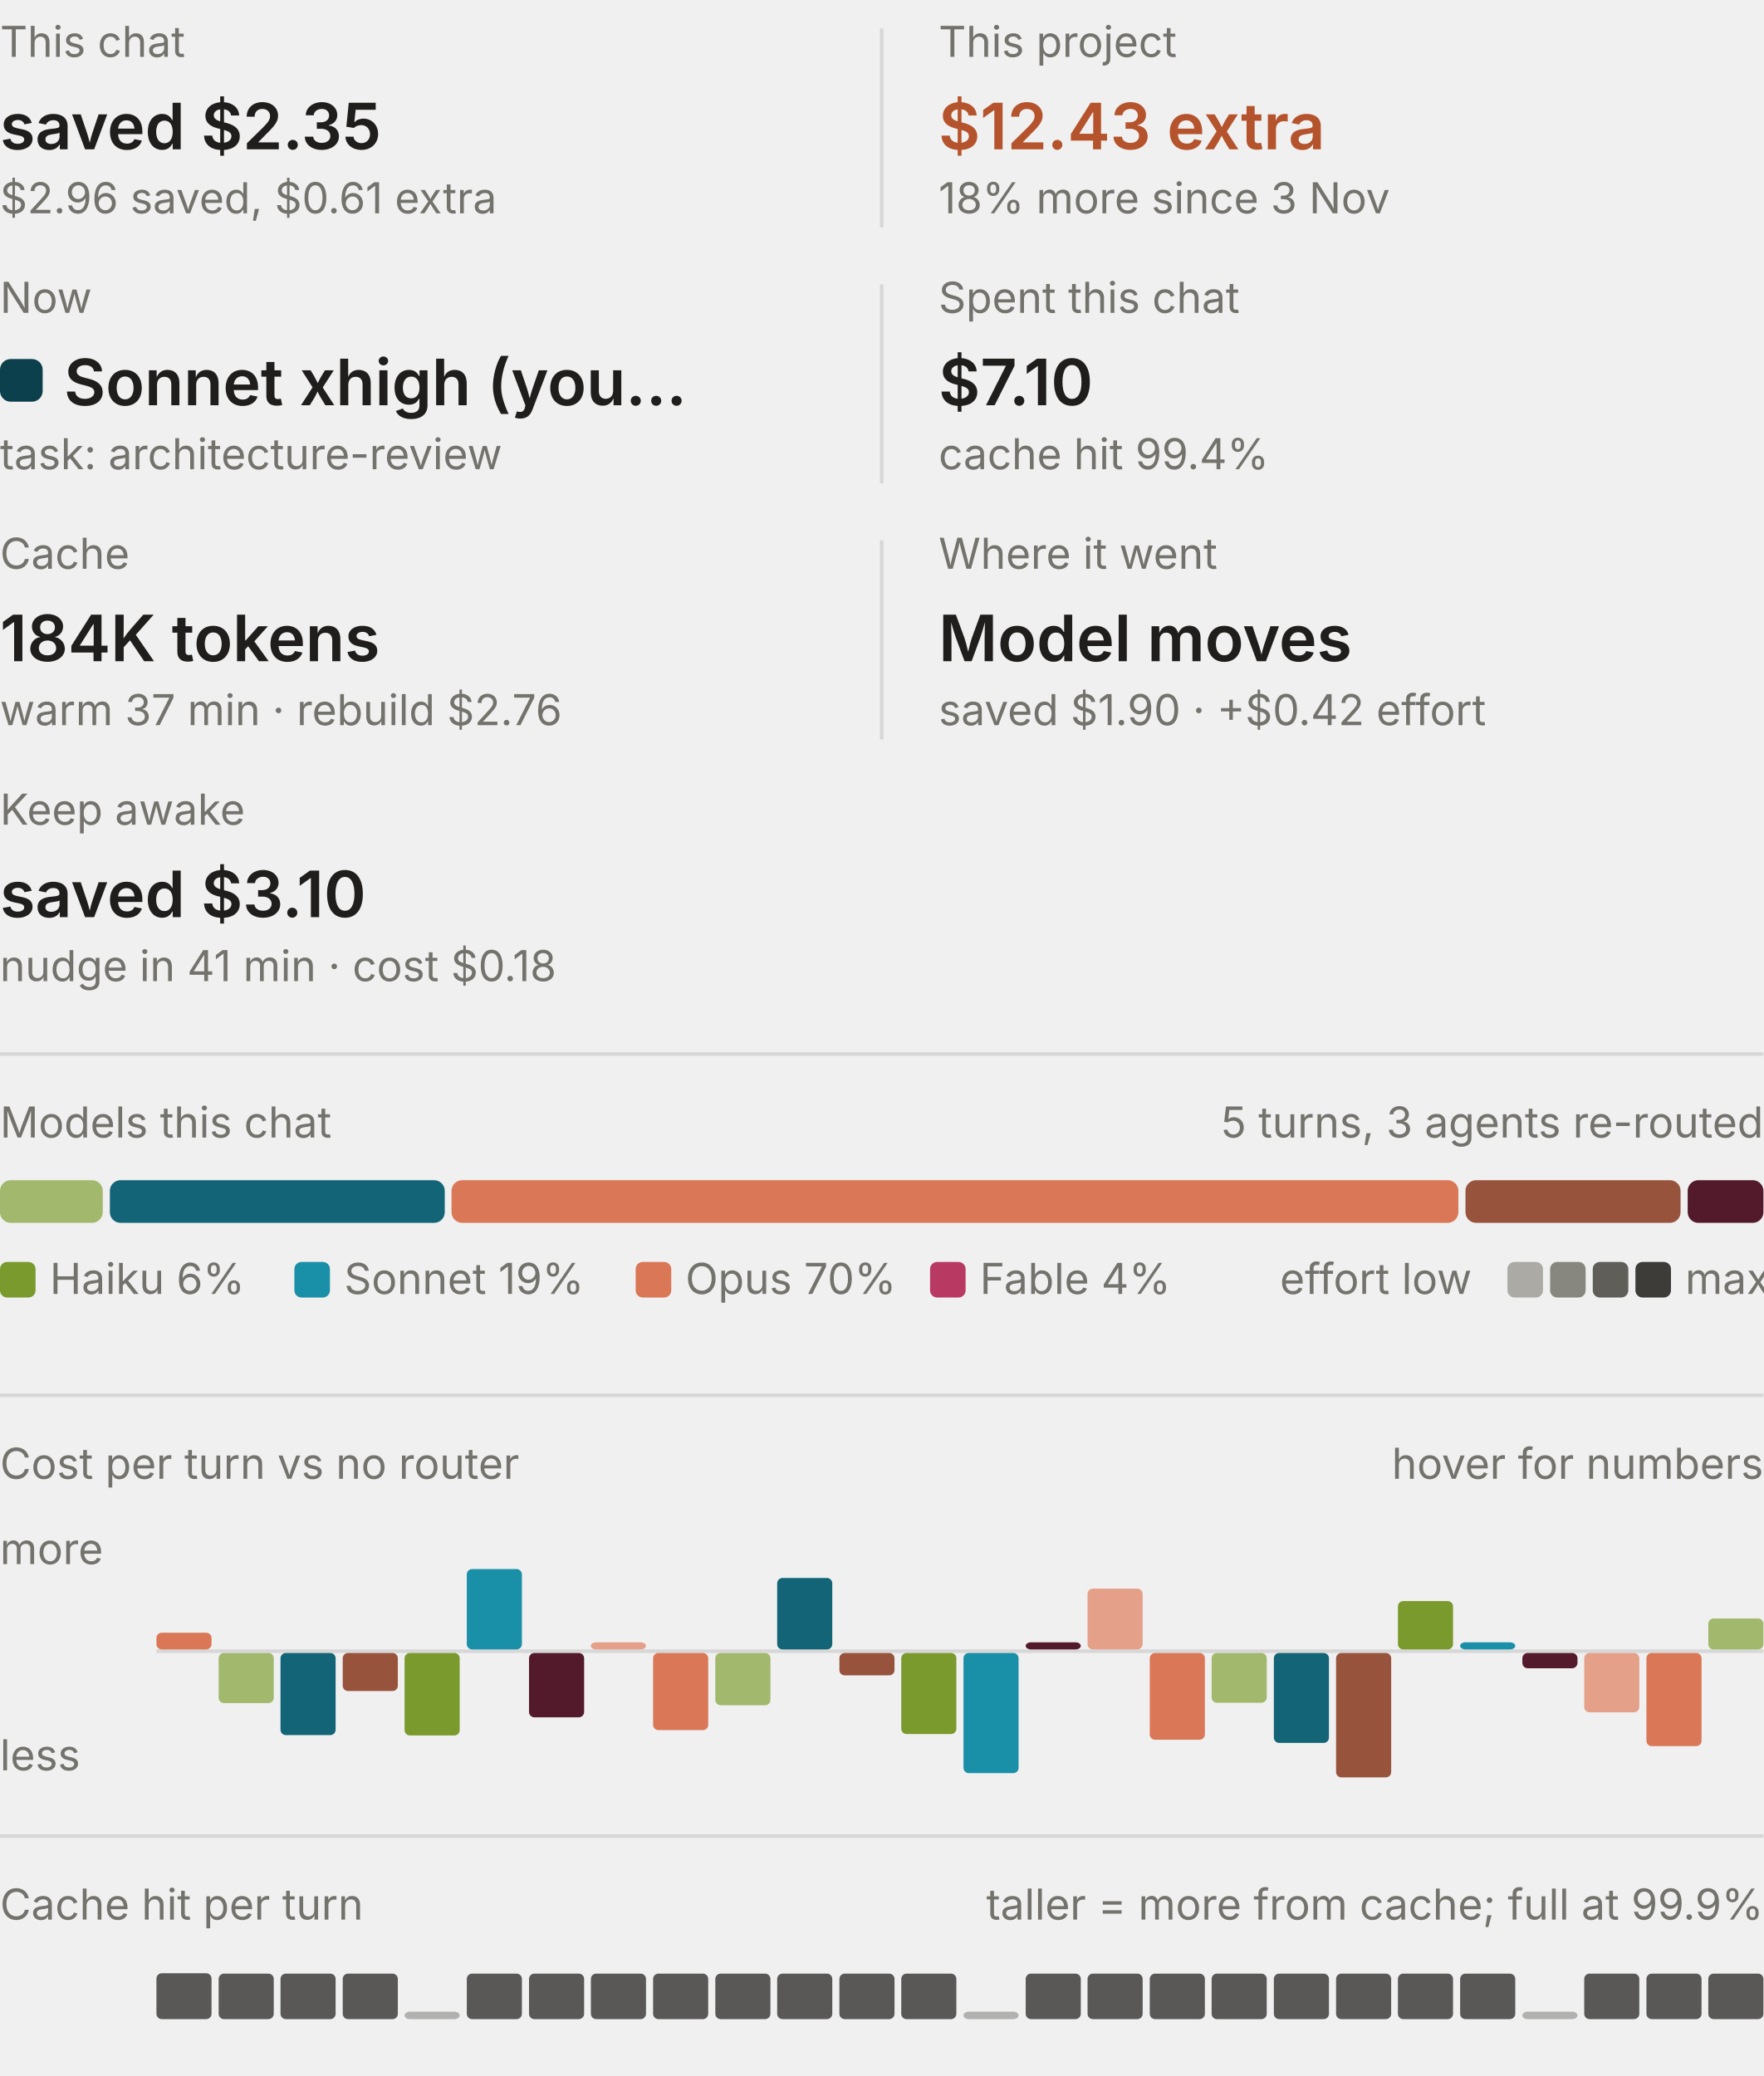
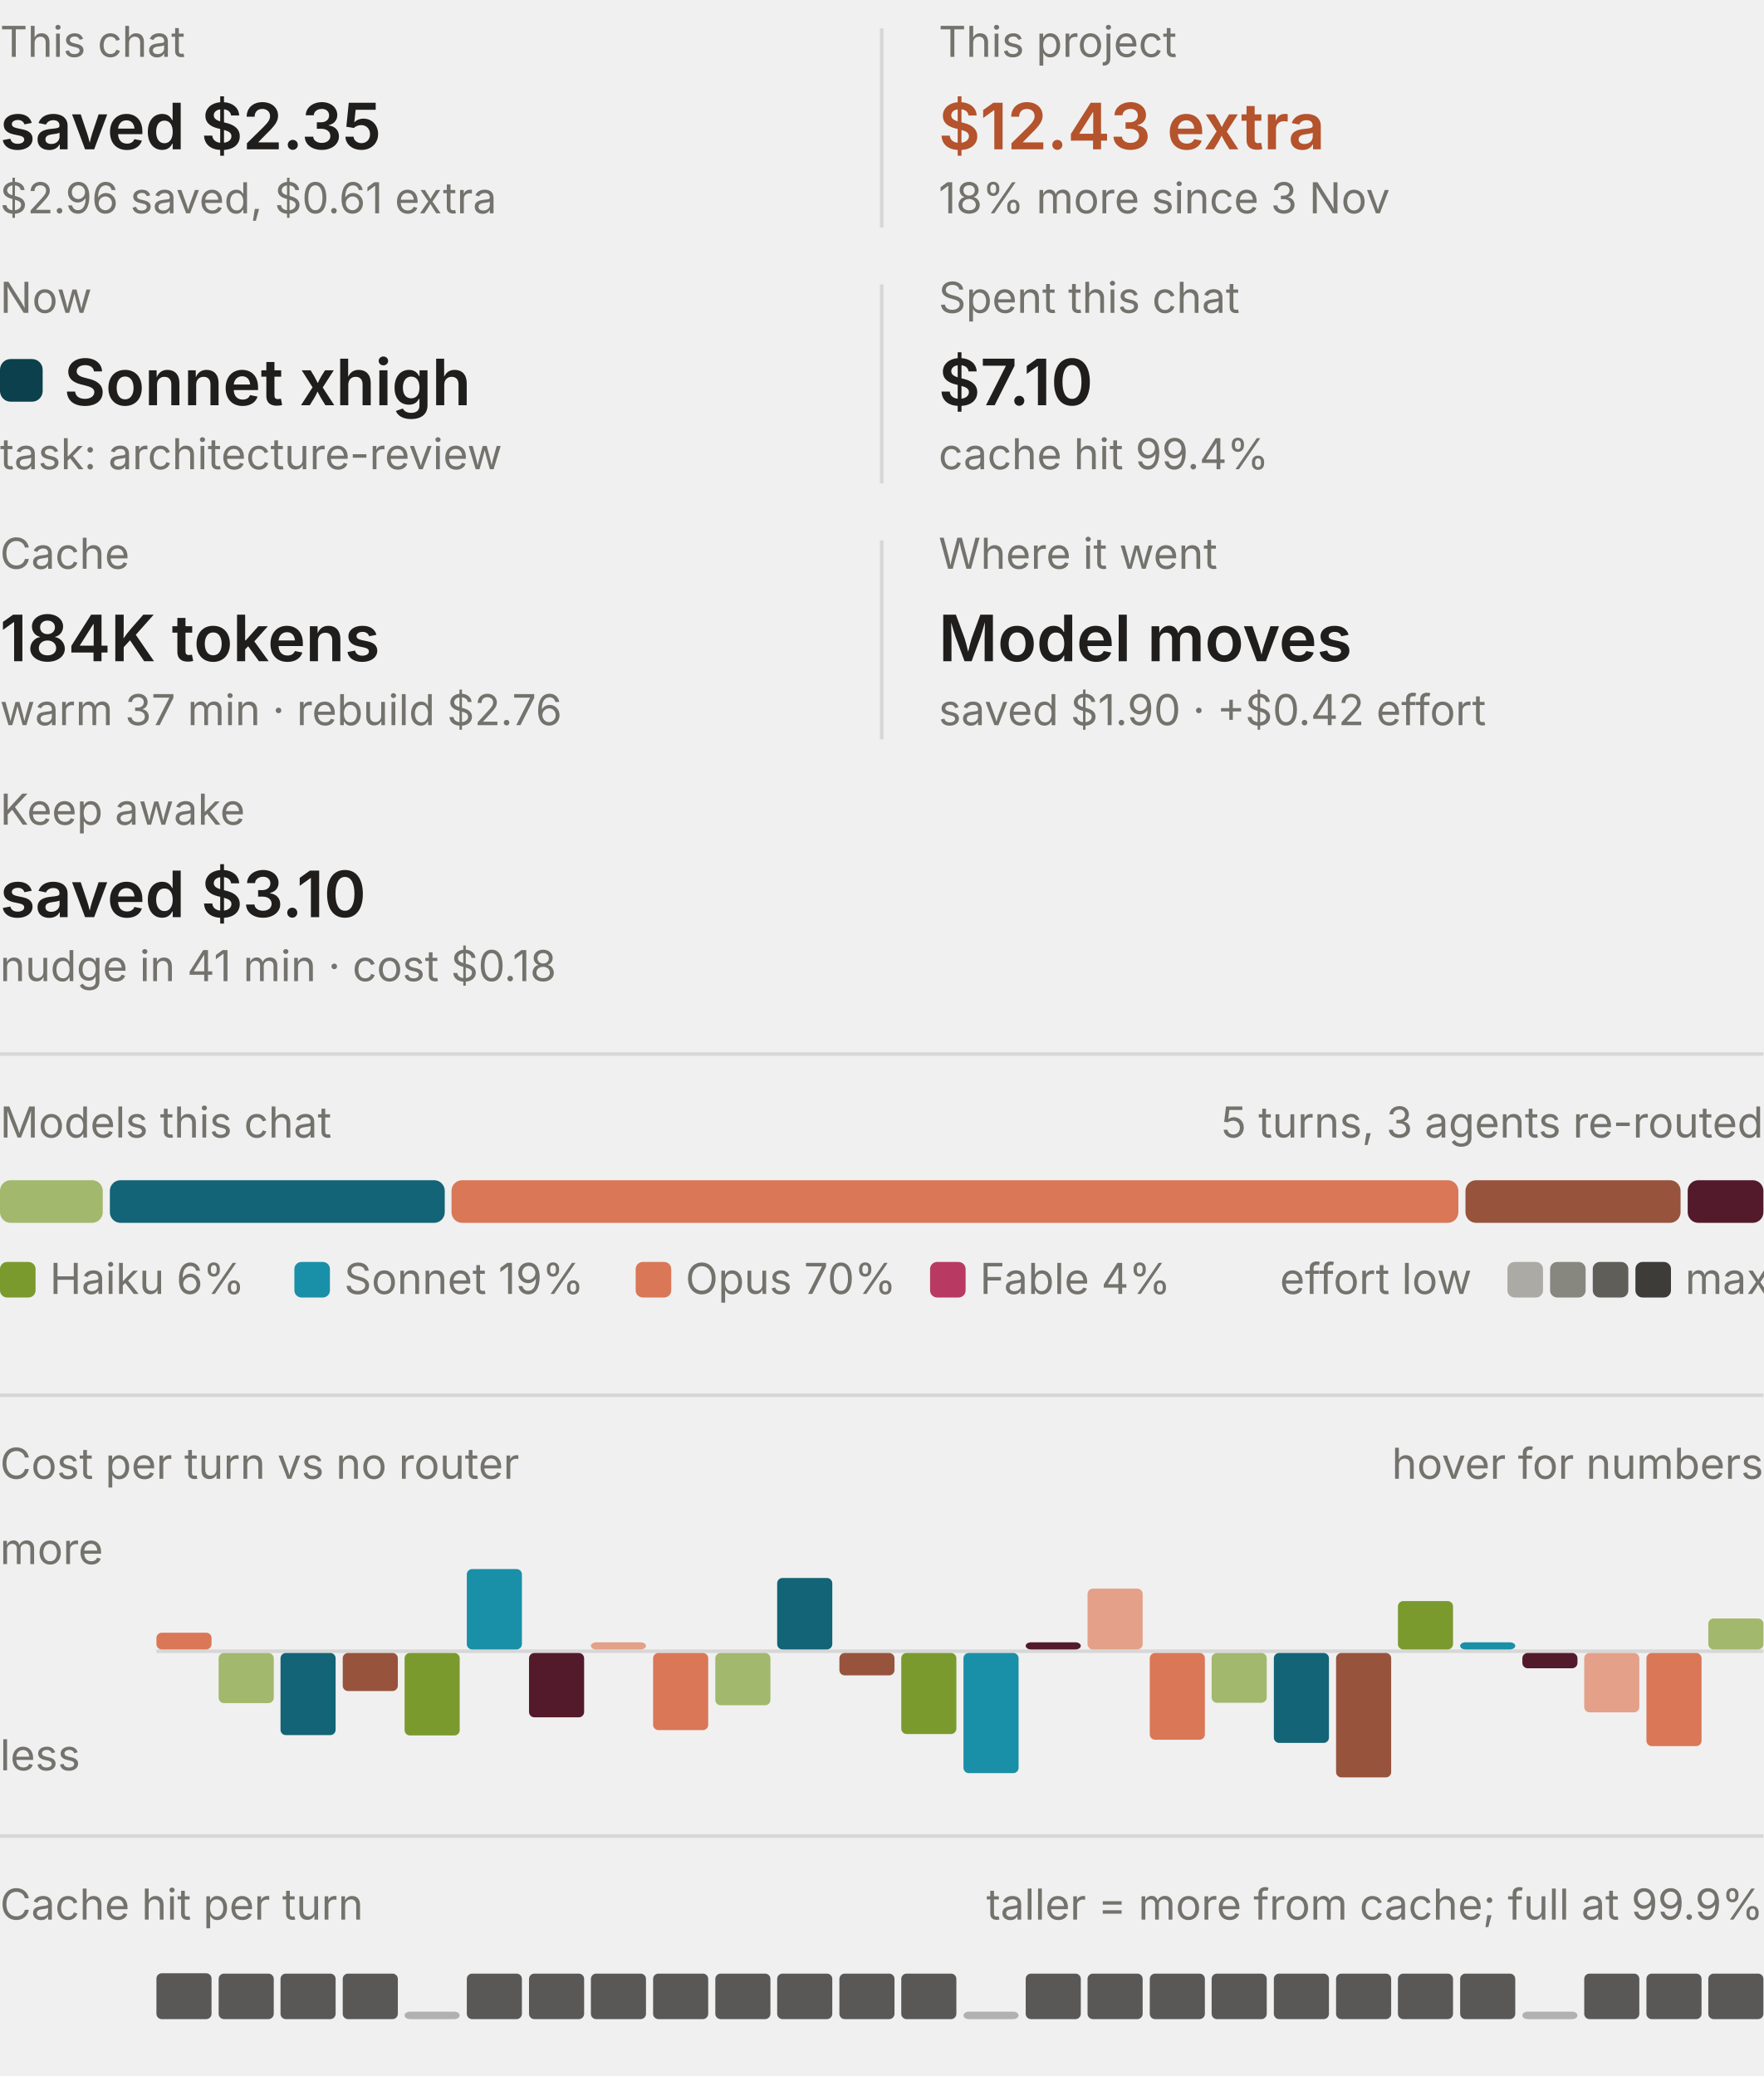
<svg xmlns="http://www.w3.org/2000/svg" width="496" height="584" viewBox="0 0 496 584">
  <style>.l,.s{fill:#73726c;font:12px -apple-system, BlinkMacSystemFont, 'Segoe UI', system-ui, sans-serif}.l,.s,.v{pointer-events:none}.v{fill:#1f1e1d;font:600 18px -apple-system, BlinkMacSystemFont, 'Segoe UI', system-ui, sans-serif}.d{stroke:#1f1e1d;stroke-opacity:.12}.v.x{fill:#b4532c}.c{fill:#1f1e1d}.hit{fill:transparent}@media (prefers-color-scheme:dark){.l,.s{fill:#a3a29b}.v{fill:#ecebe6}.d{stroke:#fff;stroke-opacity:.14}.v.x{fill:#e5906f}.c{fill:#ecebe6}}.m-haiku-0{fill:#a2b86d}.m-haiku-1{fill:#7A9A2E}.m-haiku-2{fill:#556c20}.m-haiku-3{fill:#374515}.m-sonnet-0{fill:#5fb1c2}.m-sonnet-1{fill:#1A8FA8}.m-sonnet-2{fill:#126476}.m-sonnet-3{fill:#0c404c}.m-opus-0{fill:#e4a089}.m-opus-1{fill:#D97757}.m-opus-2{fill:#98533d}.m-opus-3{fill:#623627}.m-fable-0{fill:#cd7591}.m-fable-1{fill:#B83A62}.m-fable-2{fill:#812945}.m-fable-3{fill:#531a2c}.m-other-0{fill:#abaaa5}.m-other-1{fill:#87867f}.m-other-2{fill:#5f5e59}.m-other-3{fill:#3d3c39}@media (prefers-color-scheme:dark){.m-haiku-0{fill:#b9cc90}.m-haiku-1{fill:#80A236}.m-haiku-2{fill:#5c7527}.m-haiku-3{fill:#40511b}.m-sonnet-0{fill:#86c4d2}.m-sonnet-1{fill:#2394AE}.m-sonnet-2{fill:#196b7d}.m-sonnet-3{fill:#124a57}.m-opus-0{fill:#e6b599}.m-opus-1{fill:#D27946}.m-opus-2{fill:#975732}.m-opus-3{fill:#693d23}.m-fable-0{fill:#dc95b1}.m-fable-1{fill:#BF3F72}.m-fable-2{fill:#8a2d52}.m-fable-3{fill:#602039}.m-other-0{fill:#ccccc8}.m-other-1{fill:#a3a29b}.m-other-2{fill:#757570}.m-other-3{fill:#52514e}.m-haiku-2{stroke:#ffffff73;stroke-width:1}.m-haiku-3{stroke:#ffffff73;stroke-width:1}.m-sonnet-2{stroke:#ffffff73;stroke-width:1}.m-sonnet-3{stroke:#ffffff73;stroke-width:1}.m-opus-2{stroke:#ffffff73;stroke-width:1}.m-opus-3{stroke:#ffffff73;stroke-width:1}.m-fable-2{stroke:#ffffff73;stroke-width:1}.m-fable-3{stroke:#ffffff73;stroke-width:1}.m-other-2{stroke:#ffffff73;stroke-width:1}.m-other-3{stroke:#ffffff73;stroke-width:1}}</style>
  <g>
    <rect class="hit" x="0" y="0" width="232" height="72" />
  </g>
  <text class="l" x="0" y="16">This chat</text>
  <text class="v" x="0" y="42">saved $2.35</text>
  <text class="s" x="0" y="60">$2.96 saved, $0.61 extra</text>
  <line class="d" x1="248" y1="8" x2="248" y2="64" />
  <g>
    <rect class="hit" x="264" y="0" width="232" height="72" />
  </g>
  <text class="l" x="264" y="16">This project</text>
  <text class="v x" x="264" y="42">$12.43 extra</text>
  <text class="s" x="264" y="60">18% more since 3 Nov</text>
  <g>
    <rect class="hit" x="0" y="72" width="232" height="72" />
  </g>
  <text class="l" x="0" y="88">Now</text>
  <rect class="m-sonnet-3" x="0" y="101" width="12" height="12" rx="3" />
-   <text class="v" x="18" y="114">Sonnet xhigh (you…</text>
+   <text class="v" x="18" y="114">Sonnet xhigh</text>
  <text class="s" x="0" y="132">task: architecture-review</text>
  <line class="d" x1="248" y1="80" x2="248" y2="136" />
  <g>
    <rect class="hit" x="264" y="72" width="232" height="72" />
  </g>
  <text class="l" x="264" y="88">Spent this chat</text>
  <text class="v" x="264" y="114">$7.10</text>
  <text class="s" x="264" y="132">cache hit 99.4%</text>
  <g>
    <rect class="hit" x="0" y="144" width="232" height="72" />
  </g>
  <text class="l" x="0" y="160">Cache</text>
  <text class="v" x="0" y="186">184K tokens</text>
  <text class="s" x="0" y="204">warm 37 min · rebuild $2.76</text>
  <line class="d" x1="248" y1="152" x2="248" y2="208" />
  <g>
    <rect class="hit" x="264" y="144" width="232" height="72" />
  </g>
  <text class="l" x="264" y="160">Where it went</text>
  <text class="v" x="264" y="186">Model moves</text>
  <text class="s" x="264" y="204">saved $1.90 · +$0.42 effort</text>
  <g>
    <rect class="hit" x="0" y="216" width="232" height="72" />
  </g>
  <text class="l" x="0" y="232">Keep awake</text>
  <text class="v" x="0" y="258">saved $3.10</text>
  <text class="s" x="0" y="276">nudge in 41 min · cost $0.18</text>
  <line class="d" x1="0" y1="296.5" x2="496" y2="296.5" />
  <text class="l" x="0" y="320">Models this chat</text>
  <text class="s" x="496" y="320" text-anchor="end">5 turns, 3 agents re-routed</text>
  <g>
    <rect class="hit" x="0.0" y="328" width="28.9" height="20" />
    <rect class="m-haiku-0" x="0.0" y="332" width="28.9" height="12" rx="3" />
  </g>
  <g>
    <rect class="hit" x="30.9" y="328" width="94.2" height="20" />
    <rect class="m-sonnet-2" x="30.9" y="332" width="94.2" height="12" rx="3" />
  </g>
  <g>
    <rect class="hit" x="127.0" y="328" width="283.2" height="20" />
    <rect class="m-opus-1" x="127.0" y="332" width="283.2" height="12" rx="3" />
  </g>
  <g>
    <rect class="hit" x="412.2" y="328" width="60.5" height="20" />
    <rect class="m-opus-2" x="412.2" y="332" width="60.5" height="12" rx="3" />
  </g>
  <g>
    <rect class="hit" x="474.7" y="328" width="21.3" height="20" />
    <rect class="m-fable-3" x="474.7" y="332" width="21.3" height="12" rx="3" />
  </g>
  <rect class="m-haiku-1" x="0" y="355" width="10" height="10" rx="2" />
  <text class="s" x="14" y="364">Haiku 6%</text>
  <rect class="m-sonnet-1" x="82.8" y="355" width="10" height="10" rx="2" />
  <text class="s" x="96.8" y="364">Sonnet 19%</text>
  <rect class="m-opus-1" x="178.8" y="355" width="10" height="10" rx="2" />
  <text class="s" x="192.8" y="364">Opus 70%</text>
  <rect class="m-fable-1" x="261.6" y="355" width="10" height="10" rx="2" />
  <text class="s" x="275.6" y="364">Fable 4%</text>
  <g>
    <text class="s" x="360" y="364">effort low</text>
    <rect class="m-other-0" x="424" y="355" width="10" height="10" rx="2" />
    <rect class="m-other-1" x="436" y="355" width="10" height="10" rx="2" />
    <rect class="m-other-2" x="448" y="355" width="10" height="10" rx="2" />
    <rect class="m-other-3" x="460" y="355" width="10" height="10" rx="2" />
    <text class="s" x="474" y="364">max</text>
  </g>
  <line class="d" x1="0" y1="392.5" x2="496" y2="392.5" />
  <text class="l" x="0" y="416">Cost per turn vs no router</text>
  <text class="s" x="496" y="416" text-anchor="end">hover for numbers</text>
  <text class="s" x="0" y="440">more</text>
  <text class="s" x="0" y="498">less</text>
  <line class="d" x1="44" y1="464.5" x2="496" y2="464.5" />
  <g>
    <rect class="hit" x="44.0" y="428" width="15.5" height="72" />
    <rect class="m-opus-1" x="44.0" y="459.3" width="15.5" height="4.7" rx="1.5" />
  </g>
  <g>
    <rect class="c" x="44.0" y="555.1" width="15.5" height="12.9" rx="1.5" fill-opacity="0.72" />
  </g>
  <g>
    <rect class="hit" x="61.5" y="428" width="15.5" height="72" />
    <rect class="m-haiku-0" x="61.5" y="465.0" width="15.5" height="14.1" rx="1.5" />
  </g>
  <g>
    <rect class="c" x="61.5" y="555.2" width="15.5" height="12.8" rx="1.5" fill-opacity="0.72" />
  </g>
  <g>
    <rect class="hit" x="78.9" y="428" width="15.5" height="72" />
    <rect class="m-sonnet-2" x="78.9" y="465.0" width="15.5" height="23.1" rx="1.5" />
  </g>
  <g>
    <rect class="c" x="78.9" y="555.2" width="15.5" height="12.8" rx="1.5" fill-opacity="0.72" />
  </g>
  <g>
    <rect class="hit" x="96.4" y="428" width="15.5" height="72" />
    <rect class="m-opus-2" x="96.4" y="465.0" width="15.5" height="10.7" rx="1.5" />
  </g>
  <g>
    <rect class="c" x="96.4" y="555.2" width="15.5" height="12.8" rx="1.5" fill-opacity="0.72" />
  </g>
  <g>
    <rect class="hit" x="113.8" y="428" width="15.5" height="72" />
    <rect class="m-haiku-1" x="113.8" y="465.0" width="15.5" height="23.2" rx="1.5" />
  </g>
  <g>
    <rect class="c" x="113.8" y="565.9" width="15.5" height="2.1" rx="1.5" fill-opacity="0.30" />
  </g>
  <g>
    <rect class="hit" x="131.3" y="428" width="15.5" height="72" />
    <rect class="m-sonnet-1" x="131.3" y="441.4" width="15.5" height="22.6" rx="1.5" />
  </g>
  <g>
    <rect class="c" x="131.3" y="555.2" width="15.5" height="12.8" rx="1.5" fill-opacity="0.72" />
  </g>
  <g>
    <rect class="hit" x="148.8" y="428" width="15.5" height="72" />
    <rect class="m-fable-3" x="148.8" y="465.0" width="15.5" height="18.1" rx="1.5" />
  </g>
  <g>
    <rect class="c" x="148.8" y="555.2" width="15.5" height="12.8" rx="1.5" fill-opacity="0.72" />
  </g>
  <g>
    <rect class="hit" x="166.2" y="428" width="15.5" height="72" />
    <rect class="m-opus-0" x="166.2" y="462.0" width="15.5" height="2.0" rx="1.5" />
  </g>
  <g>
    <rect class="c" x="166.2" y="555.2" width="15.5" height="12.8" rx="1.5" fill-opacity="0.72" />
  </g>
  <g>
    <rect class="hit" x="183.7" y="428" width="15.5" height="72" />
    <rect class="m-opus-1" x="183.7" y="465.0" width="15.5" height="21.7" rx="1.5" />
  </g>
  <g>
    <rect class="c" x="183.7" y="555.2" width="15.5" height="12.8" rx="1.5" fill-opacity="0.72" />
  </g>
  <g>
    <rect class="hit" x="201.2" y="428" width="15.5" height="72" />
    <rect class="m-haiku-0" x="201.2" y="465.0" width="15.5" height="14.7" rx="1.5" />
  </g>
  <g>
    <rect class="c" x="201.2" y="555.2" width="15.5" height="12.8" rx="1.5" fill-opacity="0.72" />
  </g>
  <g>
    <rect class="hit" x="218.6" y="428" width="15.5" height="72" />
    <rect class="m-sonnet-2" x="218.6" y="443.9" width="15.5" height="20.1" rx="1.5" />
  </g>
  <g>
    <rect class="c" x="218.6" y="555.2" width="15.5" height="12.8" rx="1.5" fill-opacity="0.72" />
  </g>
  <g>
    <rect class="hit" x="236.1" y="428" width="15.5" height="72" />
    <rect class="m-opus-2" x="236.1" y="465.0" width="15.5" height="6.3" rx="1.5" />
  </g>
  <g>
    <rect class="c" x="236.1" y="555.2" width="15.5" height="12.8" rx="1.5" fill-opacity="0.72" />
  </g>
  <g>
    <rect class="hit" x="253.5" y="428" width="15.5" height="72" />
    <rect class="m-haiku-1" x="253.5" y="465.0" width="15.5" height="22.8" rx="1.5" />
  </g>
  <g>
    <rect class="c" x="253.5" y="555.2" width="15.5" height="12.8" rx="1.5" fill-opacity="0.72" />
  </g>
  <g>
    <rect class="hit" x="271.0" y="428" width="15.5" height="72" />
    <rect class="m-sonnet-1" x="271.0" y="465.0" width="15.5" height="33.8" rx="1.5" />
  </g>
  <g>
    <rect class="c" x="271.0" y="565.9" width="15.5" height="2.1" rx="1.5" fill-opacity="0.30" />
  </g>
  <g>
    <rect class="hit" x="288.5" y="428" width="15.5" height="72" />
    <rect class="m-fable-3" x="288.5" y="462.0" width="15.5" height="2.0" rx="1.5" />
  </g>
  <g>
    <rect class="c" x="288.5" y="555.2" width="15.5" height="12.8" rx="1.5" fill-opacity="0.72" />
  </g>
  <g>
    <rect class="hit" x="305.9" y="428" width="15.5" height="72" />
    <rect class="m-opus-0" x="305.9" y="446.9" width="15.5" height="17.1" rx="1.5" />
  </g>
  <g>
    <rect class="c" x="305.9" y="555.2" width="15.5" height="12.8" rx="1.5" fill-opacity="0.72" />
  </g>
  <g>
    <rect class="hit" x="323.4" y="428" width="15.5" height="72" />
    <rect class="m-opus-1" x="323.4" y="465.0" width="15.5" height="24.4" rx="1.5" />
  </g>
  <g>
    <rect class="c" x="323.4" y="555.2" width="15.5" height="12.8" rx="1.5" fill-opacity="0.72" />
  </g>
  <g>
    <rect class="hit" x="340.8" y="428" width="15.5" height="72" />
    <rect class="m-haiku-0" x="340.8" y="465.0" width="15.5" height="14.0" rx="1.5" />
  </g>
  <g>
    <rect class="c" x="340.8" y="555.2" width="15.5" height="12.8" rx="1.5" fill-opacity="0.72" />
  </g>
  <g>
    <rect class="hit" x="358.3" y="428" width="15.5" height="72" />
    <rect class="m-sonnet-2" x="358.3" y="465.0" width="15.5" height="25.3" rx="1.5" />
  </g>
  <g>
    <rect class="c" x="358.3" y="555.2" width="15.5" height="12.8" rx="1.5" fill-opacity="0.72" />
  </g>
  <g>
    <rect class="hit" x="375.8" y="428" width="15.5" height="72" />
    <rect class="m-opus-2" x="375.8" y="465.0" width="15.5" height="35.0" rx="1.5" />
  </g>
  <g>
    <rect class="c" x="375.8" y="555.2" width="15.5" height="12.8" rx="1.5" fill-opacity="0.72" />
  </g>
  <g>
    <rect class="hit" x="393.2" y="428" width="15.5" height="72" />
    <rect class="m-haiku-1" x="393.2" y="450.4" width="15.5" height="13.6" rx="1.5" />
  </g>
  <g>
    <rect class="c" x="393.2" y="555.2" width="15.5" height="12.8" rx="1.5" fill-opacity="0.72" />
  </g>
  <g>
    <rect class="hit" x="410.7" y="428" width="15.5" height="72" />
    <rect class="m-sonnet-1" x="410.7" y="462.0" width="15.5" height="2.0" rx="1.5" />
  </g>
  <g>
    <rect class="c" x="410.7" y="555.2" width="15.5" height="12.8" rx="1.5" fill-opacity="0.72" />
  </g>
  <g>
    <rect class="hit" x="428.2" y="428" width="15.5" height="72" />
    <rect class="m-fable-3" x="428.2" y="465.0" width="15.5" height="4.3" rx="1.5" />
  </g>
  <g>
    <rect class="c" x="428.2" y="565.9" width="15.5" height="2.1" rx="1.5" fill-opacity="0.30" />
  </g>
  <g>
    <rect class="hit" x="445.6" y="428" width="15.5" height="72" />
    <rect class="m-opus-0" x="445.6" y="465.0" width="15.5" height="16.7" rx="1.5" />
  </g>
  <g>
    <rect class="c" x="445.6" y="555.2" width="15.5" height="12.8" rx="1.5" fill-opacity="0.72" />
  </g>
  <g>
    <rect class="hit" x="463.1" y="428" width="15.5" height="72" />
    <rect class="m-opus-1" x="463.1" y="465.0" width="15.5" height="26.2" rx="1.5" />
  </g>
  <g>
    <rect class="c" x="463.1" y="555.2" width="15.5" height="12.8" rx="1.5" fill-opacity="0.72" />
  </g>
  <g>
    <rect class="hit" x="480.5" y="428" width="15.5" height="72" />
    <rect class="m-haiku-0" x="480.5" y="455.3" width="15.5" height="8.7" rx="1.5" />
  </g>
  <g>
    <rect class="c" x="480.5" y="555.2" width="15.5" height="12.8" rx="1.5" fill-opacity="0.72" />
  </g>
  <line class="d" x1="0" y1="516.5" x2="496" y2="516.5" />
  <text class="l" x="0" y="540">Cache hit per turn</text>
  <text class="s" x="496" y="540" text-anchor="end">taller = more from cache; full at 99.9%</text>
</svg>
